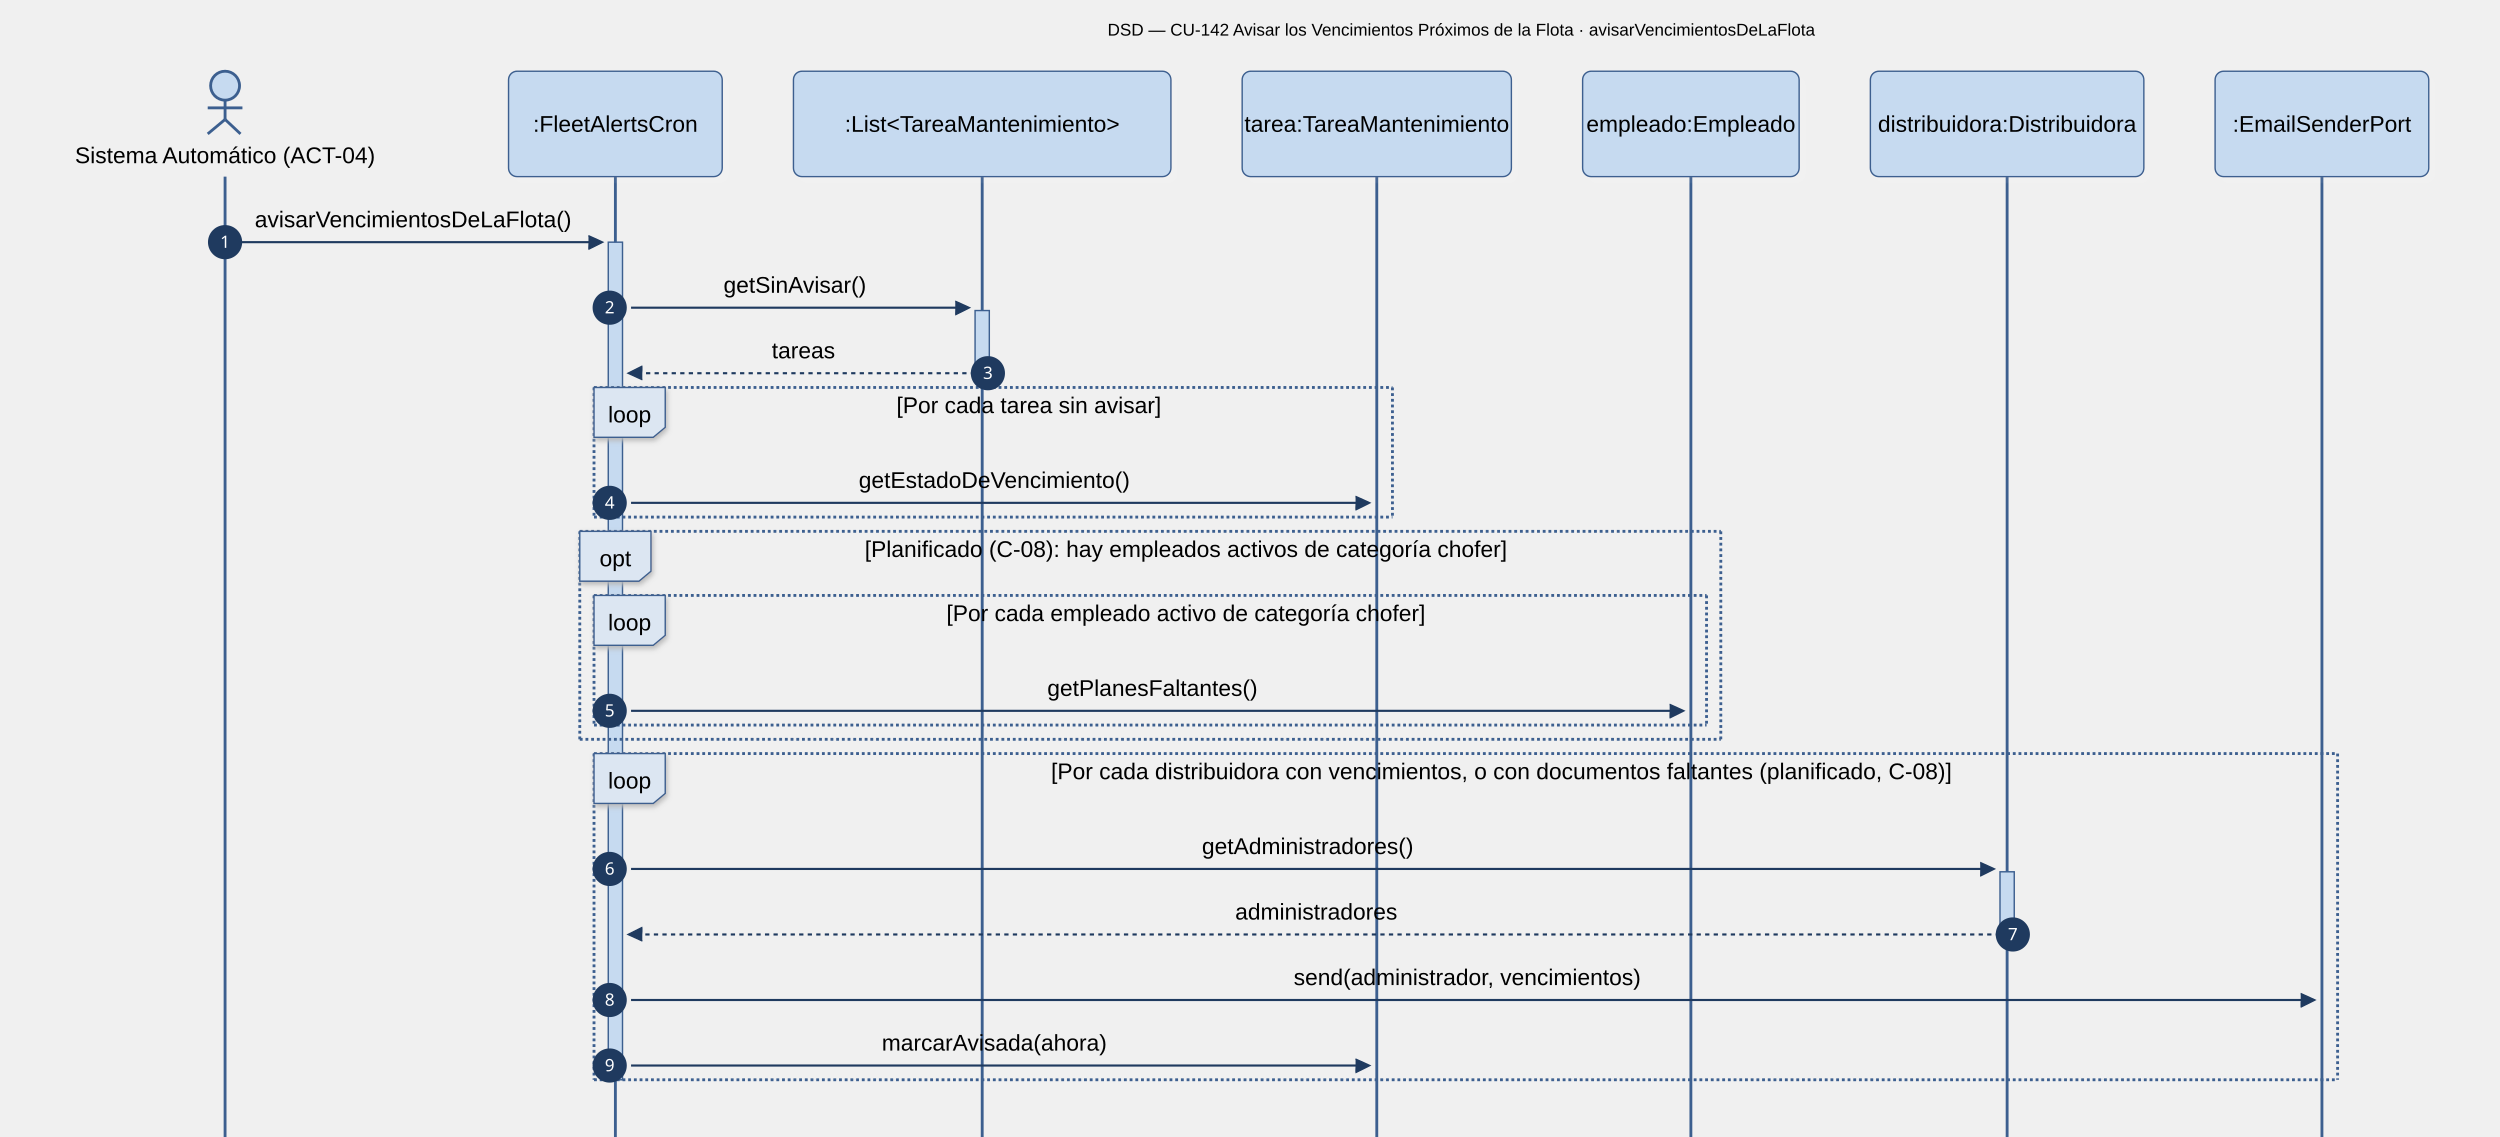
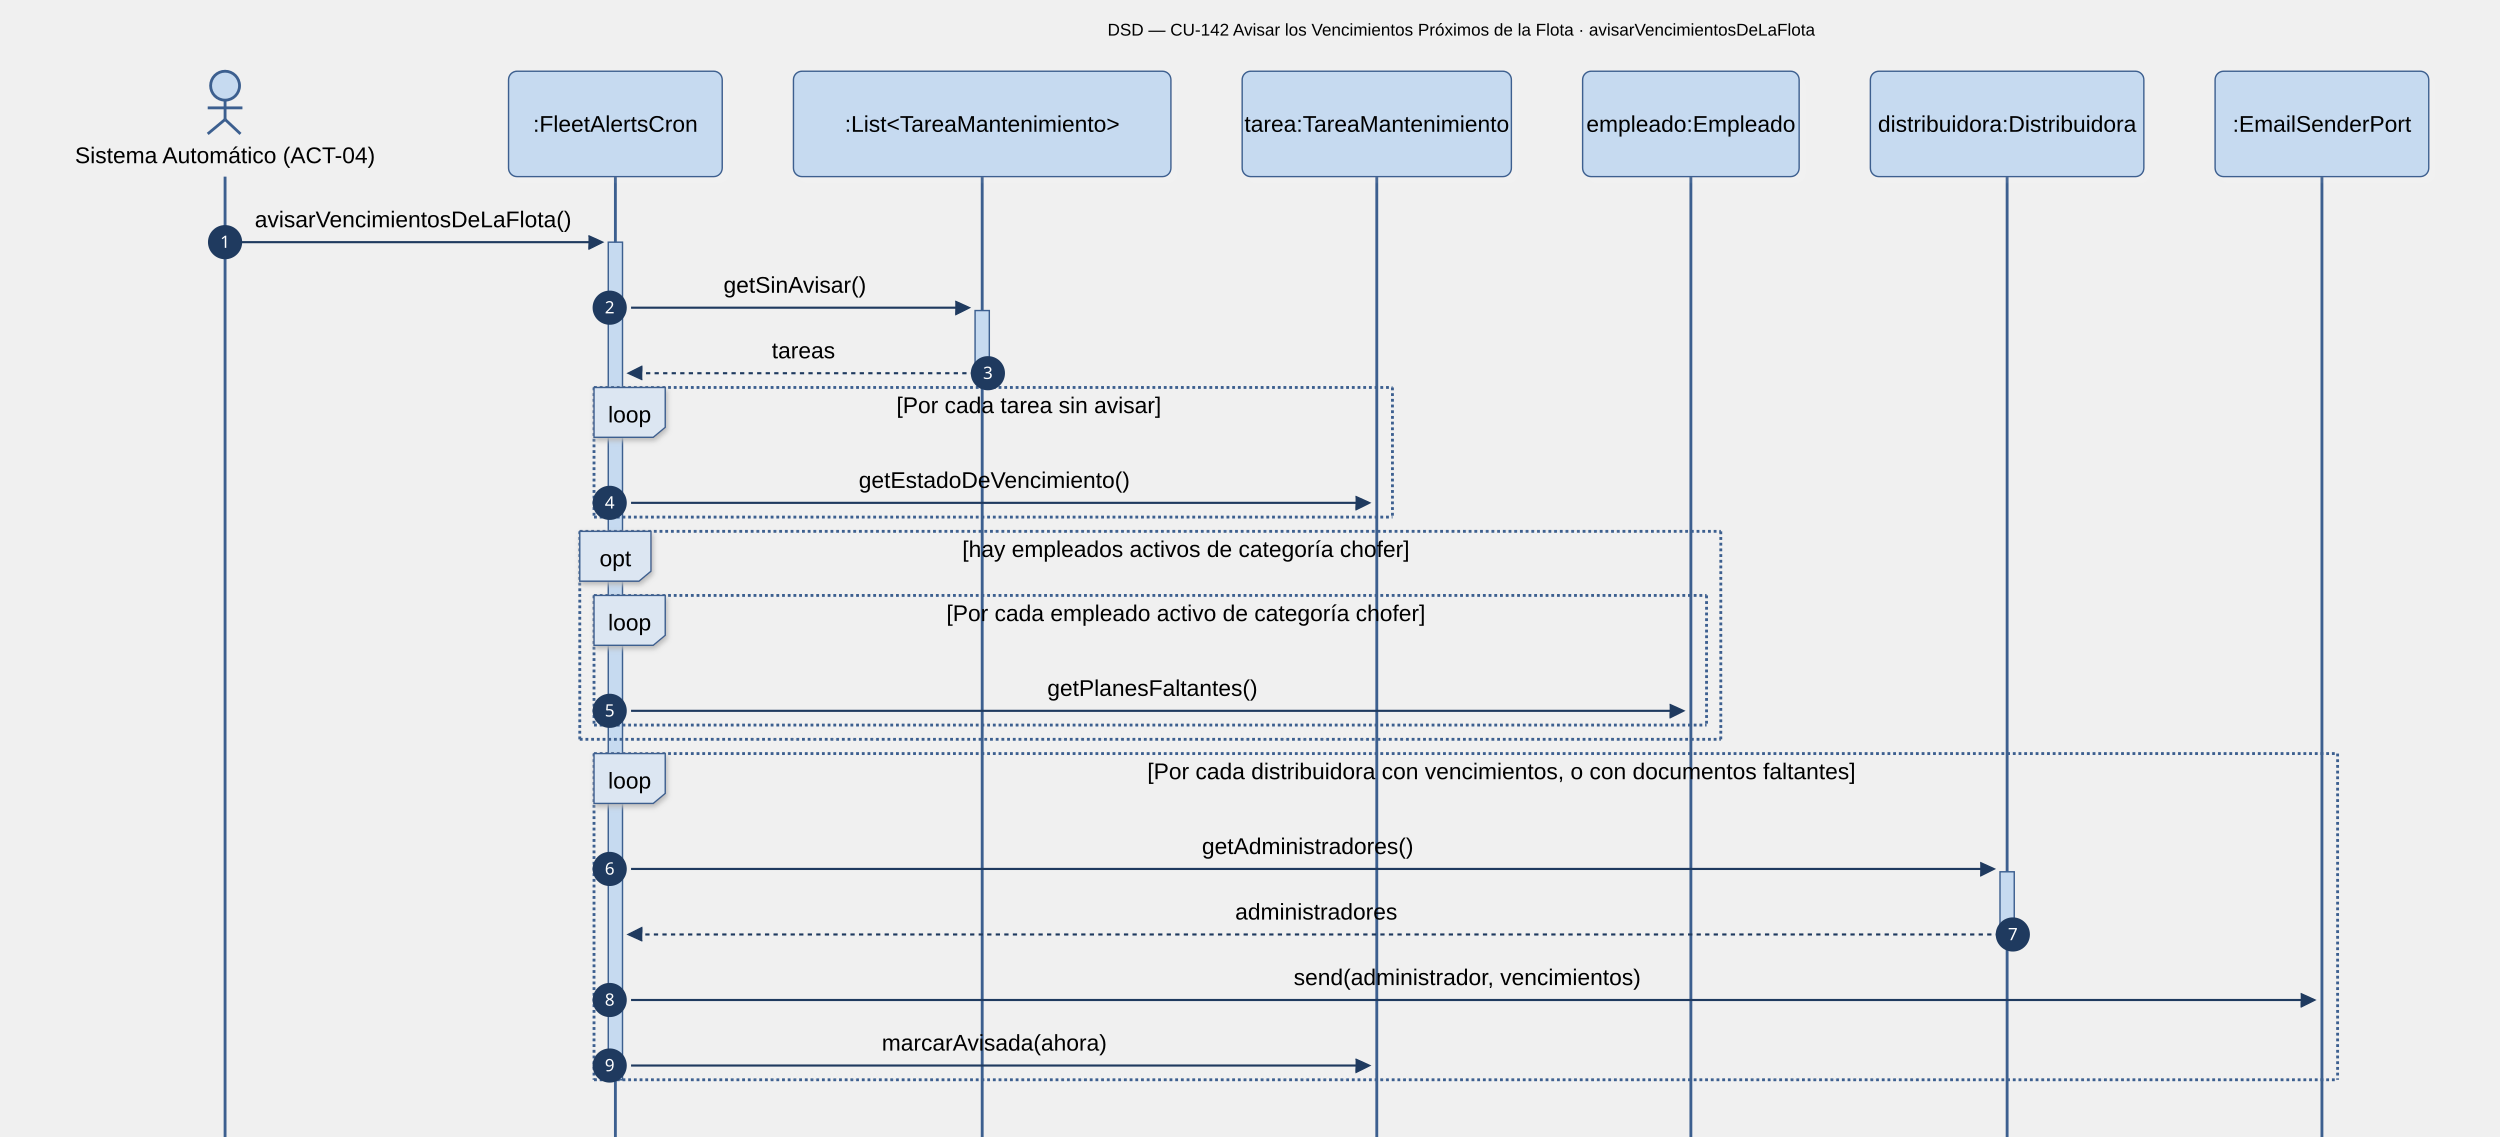
<svg xmlns="http://www.w3.org/2000/svg" id="my-svg" width="100%" style="max-width: 1755px; background-color: white;" viewBox="-50 -50 1755 798" role="graphics-document document" aria-roledescription="sequence">
  <g>
    <line id="actor6" x1="1580" y1="74" x2="1580" y2="2000" class="actor-line 200" stroke-width="0.5px" stroke="#999" name="MAI" data-et="life-line" data-id="MAI" />
    <g id="root-6" data-look="neo" data-et="participant" data-type="participant" data-id="MAI">
      <rect x="1505" y="0" fill="#eaeaea" stroke="#666" width="150" height="74" name="MAI" rx="6" ry="6" class="actor actor-top" data-look="neo" filter="url(#my-svg-drop-shadow)" />
      <text x="1580" y="37" dominant-baseline="central" alignment-baseline="central" class="actor actor-box" style="text-anchor: middle; font-size: 16px; font-weight: 400;">
        <tspan x="1580" dy="0">:EmailSenderPort</tspan>
      </text>
    </g>
  </g>
  <g>
    <line id="actor5" x1="1359" y1="74" x2="1359" y2="2000" class="actor-line 200" stroke-width="0.5px" stroke="#999" name="DIS" data-et="life-line" data-id="DIS" />
    <g id="root-5" data-look="neo" data-et="participant" data-type="participant" data-id="DIS">
      <rect x="1263" y="0" fill="#eaeaea" stroke="#666" width="192" height="74" name="DIS" rx="6" ry="6" class="actor actor-top" data-look="neo" filter="url(#my-svg-drop-shadow)" />
      <text x="1359" y="37" dominant-baseline="central" alignment-baseline="central" class="actor actor-box" style="text-anchor: middle; font-size: 16px; font-weight: 400;">
        <tspan x="1359" dy="0">distribuidora:Distribuidora</tspan>
      </text>
    </g>
  </g>
  <g>
    <line id="actor4" x1="1137" y1="74" x2="1137" y2="2000" class="actor-line 200" stroke-width="0.5px" stroke="#999" name="EMP" data-et="life-line" data-id="EMP" />
    <g id="root-4" data-look="neo" data-et="participant" data-type="participant" data-id="EMP">
      <rect x="1061" y="0" fill="#eaeaea" stroke="#666" width="152" height="74" name="EMP" rx="6" ry="6" class="actor actor-top" data-look="neo" filter="url(#my-svg-drop-shadow)" />
      <text x="1137" y="37" dominant-baseline="central" alignment-baseline="central" class="actor actor-box" style="text-anchor: middle; font-size: 16px; font-weight: 400;">
        <tspan x="1137" dy="0">empleado:Empleado</tspan>
      </text>
    </g>
  </g>
  <g>
    <line id="actor3" x1="916.5" y1="74" x2="916.5" y2="2000" class="actor-line 200" stroke-width="0.5px" stroke="#999" name="TAR" data-et="life-line" data-id="TAR" />
    <g id="root-3" data-look="neo" data-et="participant" data-type="participant" data-id="TAR">
      <rect x="822" y="0" fill="#eaeaea" stroke="#666" width="189" height="74" name="TAR" rx="6" ry="6" class="actor actor-top" data-look="neo" filter="url(#my-svg-drop-shadow)" />
      <text x="916.5" y="37" dominant-baseline="central" alignment-baseline="central" class="actor actor-box" style="text-anchor: middle; font-size: 16px; font-weight: 400;">
        <tspan x="916.5" dy="0">tarea:TareaMantenimiento</tspan>
      </text>
    </g>
  </g>
  <g>
    <line id="actor2" x1="639.5" y1="74" x2="639.5" y2="2000" class="actor-line 200" stroke-width="0.5px" stroke="#999" name="LST" data-et="life-line" data-id="LST" />
    <g id="root-2" data-look="neo" data-et="participant" data-type="participant" data-id="LST">
      <rect x="507" y="0" fill="#eaeaea" stroke="#666" width="265" height="74" name="LST" rx="6" ry="6" class="actor actor-top" data-look="neo" filter="url(#my-svg-drop-shadow)" />
      <text x="639.5" y="37" dominant-baseline="central" alignment-baseline="central" class="actor actor-box" style="text-anchor: middle; font-size: 16px; font-weight: 400;">
        <tspan x="639.5" dy="0">:List&lt;TareaMantenimiento&gt;</tspan>
      </text>
    </g>
  </g>
  <g>
    <line id="actor1" x1="382" y1="74" x2="382" y2="2000" class="actor-line 200" stroke-width="0.5px" stroke="#999" name="CRN" data-et="life-line" data-id="CRN" />
    <g id="root-1" data-look="neo" data-et="participant" data-type="participant" data-id="CRN">
      <rect x="307" y="0" fill="#eaeaea" stroke="#666" width="150" height="74" name="CRN" rx="6" ry="6" class="actor actor-top" data-look="neo" filter="url(#my-svg-drop-shadow)" />
      <text x="382" y="37" dominant-baseline="central" alignment-baseline="central" class="actor actor-box" style="text-anchor: middle; font-size: 16px; font-weight: 400;">
        <tspan x="382" dy="0">:FleetAlertsCron</tspan>
      </text>
    </g>
  </g>
  <g>
    <line id="actor0" x1="108" y1="74" x2="108" y2="2000" class="actor-line 200" stroke-width="0.5px" stroke="#999" name="SIS" data-et="life-line" data-id="SIS" />
  </g>
  <style>#my-svg{font-family:Arial,Helvetica,sans-serif;font-size:12px;fill:#000000;}@keyframes edge-animation-frame{from{stroke-dashoffset:0;}}@keyframes dash{to{stroke-dashoffset:0;}}#my-svg .edge-animation-slow{stroke-dasharray:9,5!important;stroke-dashoffset:900;animation:dash 50s linear infinite;stroke-linecap:round;}#my-svg .edge-animation-fast{stroke-dasharray:9,5!important;stroke-dashoffset:900;animation:dash 20s linear infinite;stroke-linecap:round;}#my-svg .error-icon{fill:hsl(31.429, 58.333%, 90.882%);}#my-svg .error-text{fill:rgb(9.688, 22.604, 36.812);stroke:rgb(9.688, 22.604, 36.812);}#my-svg .edge-thickness-normal{stroke-width:1px;}#my-svg .edge-thickness-thick{stroke-width:3.5px;}#my-svg .edge-pattern-solid{stroke-dasharray:0;}#my-svg .edge-thickness-invisible{stroke-width:0;fill:none;}#my-svg .edge-pattern-dashed{stroke-dasharray:3;}#my-svg .edge-pattern-dotted{stroke-dasharray:2;}#my-svg .marker{fill:#1F3A5F;stroke:#1F3A5F;}#my-svg .marker.cross{stroke:#1F3A5F;}#my-svg svg{font-family:Arial,Helvetica,sans-serif;font-size:12px;}#my-svg p{margin:0;}#my-svg .actor{stroke:#3C5F8F;fill:#C6DAF0;stroke-width:1;}#my-svg rect.actor.outer-path[data-look="neo"]{filter:drop-shadow( 1px 2px 2px rgba(185,185,185,1));}#my-svg rect.note[data-look="neo"]{stroke:#3C5F8F;fill:#FFFFFF;filter:drop-shadow( 1px 2px 2px rgba(185,185,185,1));}#my-svg text.actor&gt;tspan{fill:#000000;stroke:none;}#my-svg .actor-line{stroke:#3C5F8F;}#my-svg .innerArc{stroke-width:1.5;stroke-dasharray:none;}#my-svg .messageLine0{stroke-width:1.5;stroke-dasharray:none;stroke:#1F3A5F;}#my-svg .messageLine1{stroke-width:1.5;stroke-dasharray:2,2;stroke:#1F3A5F;}#my-svg [id$="-arrowhead"] path{fill:#1F3A5F;stroke:#1F3A5F;}#my-svg .sequenceNumber{fill:#FFFFFF;}#my-svg [id$="-sequencenumber"]{fill:#1F3A5F;}#my-svg [id$="-crosshead"] path{fill:#1F3A5F;stroke:#1F3A5F;}#my-svg .messageText{fill:#000000;stroke:none;}#my-svg .labelBox{stroke:#3C5F8F;fill:#DCE6F2;filter:drop-shadow( 1px 2px 2px rgba(185,185,185,1));}#my-svg .labelText,#my-svg .labelText&gt;tspan{fill:#000000;stroke:none;}#my-svg .loopText,#my-svg .loopText&gt;tspan{fill:#000000;stroke:none;}#my-svg .sectionTitle,#my-svg .sectionTitle&gt;tspan{fill:#000000;stroke:none;}#my-svg .loopLine{stroke-width:2px;stroke-dasharray:2,2;stroke:#3C5F8F;fill:#3C5F8F;}#my-svg .note{stroke:#3C5F8F;fill:#FFFFFF;}#my-svg .noteText,#my-svg .noteText&gt;tspan{fill:#000000;stroke:none;}#my-svg .activation0{fill:#C6DAF0;stroke:#3C5F8F;}#my-svg .activation1{fill:#C6DAF0;stroke:#3C5F8F;}#my-svg .activation2{fill:#C6DAF0;stroke:#3C5F8F;}#my-svg .actorPopupMenu{position:absolute;}#my-svg .actorPopupMenuPanel{position:absolute;fill:#C6DAF0;box-shadow:0px 8px 16px 0px rgba(0,0,0,0.2);filter:drop-shadow(3px 5px 2px rgb(0 0 0 / 0.4));}#my-svg .actor-man circle,#my-svg line{fill:#C6DAF0;stroke-width:2px;}#my-svg g rect.rect{filter:drop-shadow( 1px 2px 2px rgba(185,185,185,1));stroke:#3C5F8F;}#my-svg .node .neo-node{stroke:#3C5F8F;}#my-svg [data-look="neo"].node rect,#my-svg [data-look="neo"].cluster rect,#my-svg [data-look="neo"].node polygon{stroke:url(#my-svg-gradient);filter:drop-shadow( 1px 2px 2px rgba(185,185,185,1));}#my-svg [data-look="neo"].swimlane.cluster rect{filter:none;}#my-svg [data-look="neo"].node path{stroke:url(#my-svg-gradient);stroke-width:1px;}#my-svg [data-look="neo"].node .outer-path{filter:drop-shadow( 1px 2px 2px rgba(185,185,185,1));}#my-svg [data-look="neo"].node .neo-line path{stroke:#3C5F8F;filter:none;}#my-svg [data-look="neo"].node circle{stroke:url(#my-svg-gradient);filter:drop-shadow( 1px 2px 2px rgba(185,185,185,1));}#my-svg [data-look="neo"].node circle .state-start{fill:#000000;}#my-svg [data-look="neo"].icon-shape .icon{fill:url(#my-svg-gradient);filter:drop-shadow( 1px 2px 2px rgba(185,185,185,1));}#my-svg [data-look="neo"].icon-shape .icon-neo path{stroke:url(#my-svg-gradient);filter:drop-shadow( 1px 2px 2px rgba(185,185,185,1));}#my-svg :root{--mermaid-font-family:"trebuchet ms",verdana,arial,sans-serif;}</style>
  <g />
  <defs>
    <symbol id="my-svg-computer" width="24" height="24">
      <path transform="scale(.5)" d="M2 2v13h20v-13h-20zm18 11h-16v-9h16v9zm-10.228 6l.466-1h3.524l.467 1h-4.457zm14.228 3h-24l2-6h2.104l-1.33 4h18.45l-1.297-4h2.073l2 6zm-5-10h-14v-7h14v7z" />
    </symbol>
  </defs>
  <defs>
    <symbol id="my-svg-database" fill-rule="evenodd" clip-rule="evenodd">
      <path transform="scale(.5)" d="M12.258.001l.256.004.255.005.253.008.251.01.249.012.247.015.246.016.242.019.241.02.239.023.236.024.233.027.231.028.229.031.225.032.223.034.22.036.217.038.214.04.211.041.208.043.205.045.201.046.198.048.194.05.191.051.187.053.183.054.18.056.175.057.172.059.168.06.163.061.16.063.155.064.15.066.074.033.073.033.071.034.07.034.069.035.068.035.067.035.066.035.064.036.064.036.062.036.06.036.06.037.058.037.058.037.055.038.055.038.053.038.052.038.051.039.05.039.048.039.047.039.045.04.044.04.043.04.041.04.04.041.039.041.037.041.036.041.034.041.033.042.032.042.03.042.029.042.027.042.026.043.024.043.023.043.021.043.02.043.018.044.017.043.015.044.013.044.012.044.011.045.009.044.007.045.006.045.004.045.002.045.001.045v17l-.001.045-.002.045-.004.045-.006.045-.007.045-.009.044-.011.045-.012.044-.013.044-.015.044-.017.043-.018.044-.02.043-.021.043-.023.043-.024.043-.026.043-.027.042-.029.042-.03.042-.032.042-.033.042-.034.041-.036.041-.037.041-.039.041-.04.041-.041.04-.043.04-.044.04-.045.04-.047.039-.048.039-.05.039-.051.039-.052.038-.053.038-.055.038-.055.038-.058.037-.058.037-.06.037-.06.036-.062.036-.064.036-.064.036-.066.035-.067.035-.068.035-.069.035-.07.034-.071.034-.073.033-.074.033-.15.066-.155.064-.16.063-.163.061-.168.06-.172.059-.175.057-.18.056-.183.054-.187.053-.191.051-.194.05-.198.048-.201.046-.205.045-.208.043-.211.041-.214.04-.217.038-.22.036-.223.034-.225.032-.229.031-.231.028-.233.027-.236.024-.239.023-.241.02-.242.019-.246.016-.247.015-.249.012-.251.01-.253.008-.255.005-.256.004-.258.001-.258-.001-.256-.004-.255-.005-.253-.008-.251-.01-.249-.012-.247-.015-.245-.016-.243-.019-.241-.02-.238-.023-.236-.024-.234-.027-.231-.028-.228-.031-.226-.032-.223-.034-.22-.036-.217-.038-.214-.04-.211-.041-.208-.043-.204-.045-.201-.046-.198-.048-.195-.05-.19-.051-.187-.053-.184-.054-.179-.056-.176-.057-.172-.059-.167-.06-.164-.061-.159-.063-.155-.064-.151-.066-.074-.033-.072-.033-.072-.034-.07-.034-.069-.035-.068-.035-.067-.035-.066-.035-.064-.036-.063-.036-.062-.036-.061-.036-.06-.037-.058-.037-.057-.037-.056-.038-.055-.038-.053-.038-.052-.038-.051-.039-.049-.039-.049-.039-.046-.039-.046-.04-.044-.04-.043-.04-.041-.04-.04-.041-.039-.041-.037-.041-.036-.041-.034-.041-.033-.042-.032-.042-.03-.042-.029-.042-.027-.042-.026-.043-.024-.043-.023-.043-.021-.043-.02-.043-.018-.044-.017-.043-.015-.044-.013-.044-.012-.044-.011-.045-.009-.044-.007-.045-.006-.045-.004-.045-.002-.045-.001-.045v-17l.001-.045.002-.045.004-.045.006-.045.007-.045.009-.044.011-.045.012-.044.013-.044.015-.044.017-.043.018-.044.02-.043.021-.043.023-.043.024-.043.026-.043.027-.042.029-.042.03-.042.032-.042.033-.042.034-.041.036-.041.037-.041.039-.041.04-.041.041-.04.043-.04.044-.04.046-.04.046-.039.049-.039.049-.039.051-.039.052-.038.053-.038.055-.038.056-.038.057-.037.058-.037.06-.037.061-.036.062-.036.063-.036.064-.036.066-.035.067-.035.068-.035.069-.035.07-.034.072-.034.072-.033.074-.033.151-.066.155-.064.159-.063.164-.061.167-.06.172-.059.176-.057.179-.056.184-.054.187-.053.19-.051.195-.05.198-.048.201-.046.204-.045.208-.043.211-.041.214-.04.217-.038.22-.036.223-.034.226-.032.228-.031.231-.028.234-.027.236-.024.238-.023.241-.02.243-.019.245-.016.247-.015.249-.012.251-.01.253-.008.255-.005.256-.004.258-.001.258.001zm-9.258 20.499v.01l.001.021.003.021.004.022.005.021.006.022.007.022.009.023.01.022.011.023.012.023.013.023.015.023.016.024.017.023.018.024.019.024.021.024.022.025.023.024.024.025.052.049.056.05.061.051.066.051.07.051.075.051.079.052.084.052.088.052.092.052.097.052.102.051.105.052.11.052.114.051.119.051.123.051.127.05.131.05.135.05.139.048.144.049.147.047.152.047.155.047.16.045.163.045.167.043.171.043.176.041.178.041.183.039.187.039.19.037.194.035.197.035.202.033.204.031.209.03.212.029.216.027.219.025.222.024.226.021.23.02.233.018.236.016.24.015.243.012.246.01.249.008.253.005.256.004.259.001.26-.001.257-.004.254-.005.25-.008.247-.011.244-.012.241-.014.237-.016.233-.018.231-.021.226-.021.224-.024.22-.026.216-.027.212-.028.21-.031.205-.031.202-.034.198-.034.194-.036.191-.037.187-.039.183-.04.179-.04.175-.042.172-.043.168-.044.163-.045.16-.046.155-.046.152-.047.148-.048.143-.049.139-.049.136-.05.131-.05.126-.05.123-.051.118-.052.114-.051.11-.052.106-.052.101-.052.096-.052.092-.052.088-.053.083-.051.079-.052.074-.052.07-.051.065-.051.06-.051.056-.05.051-.05.023-.024.023-.025.021-.024.02-.024.019-.024.018-.024.017-.024.015-.023.014-.024.013-.023.012-.023.01-.023.01-.022.008-.022.006-.022.006-.022.004-.022.004-.021.001-.021.001-.021v-4.127l-.077.055-.08.053-.083.054-.085.053-.087.052-.09.052-.093.051-.095.05-.097.05-.1.049-.102.049-.105.048-.106.047-.109.047-.111.046-.114.045-.115.045-.118.044-.12.043-.122.042-.124.042-.126.041-.128.04-.13.04-.132.038-.134.038-.135.037-.138.037-.139.035-.142.035-.143.034-.144.033-.147.032-.148.031-.15.03-.151.03-.153.029-.154.027-.156.027-.158.026-.159.025-.161.024-.162.023-.163.022-.165.021-.166.02-.167.019-.169.018-.169.017-.171.016-.173.015-.173.014-.175.013-.175.012-.177.011-.178.01-.179.008-.179.008-.181.006-.182.005-.182.004-.184.003-.184.002h-.37l-.184-.002-.184-.003-.182-.004-.182-.005-.181-.006-.179-.008-.179-.008-.178-.01-.176-.011-.176-.012-.175-.013-.173-.014-.172-.015-.171-.016-.17-.017-.169-.018-.167-.019-.166-.02-.165-.021-.163-.022-.162-.023-.161-.024-.159-.025-.157-.026-.156-.027-.155-.027-.153-.029-.151-.03-.15-.03-.148-.031-.146-.032-.145-.033-.143-.034-.141-.035-.14-.035-.137-.037-.136-.037-.134-.038-.132-.038-.13-.04-.128-.04-.126-.041-.124-.042-.122-.042-.12-.044-.117-.043-.116-.045-.113-.045-.112-.046-.109-.047-.106-.047-.105-.048-.102-.049-.1-.049-.097-.05-.095-.05-.093-.052-.09-.051-.087-.052-.085-.053-.083-.054-.08-.054-.077-.054v4.127zm0-5.654v.011l.001.021.003.021.004.021.005.022.006.022.007.022.009.022.01.022.011.023.012.023.013.023.015.024.016.023.017.024.018.024.019.024.021.024.022.024.023.025.024.024.052.05.056.05.061.05.066.051.07.051.075.052.079.051.084.052.088.052.092.052.097.052.102.052.105.052.11.051.114.051.119.052.123.05.127.051.131.05.135.049.139.049.144.048.147.048.152.047.155.046.16.045.163.045.167.044.171.042.176.042.178.04.183.04.187.038.19.037.194.036.197.034.202.033.204.032.209.03.212.028.216.027.219.025.222.024.226.022.23.02.233.018.236.016.24.014.243.012.246.01.249.008.253.006.256.003.259.001.26-.001.257-.003.254-.006.25-.008.247-.01.244-.012.241-.015.237-.016.233-.018.231-.02.226-.022.224-.024.22-.025.216-.027.212-.029.21-.03.205-.032.202-.033.198-.035.194-.036.191-.037.187-.039.183-.039.179-.041.175-.042.172-.043.168-.044.163-.045.16-.045.155-.047.152-.047.148-.048.143-.048.139-.05.136-.049.131-.05.126-.051.123-.051.118-.051.114-.052.11-.052.106-.052.101-.052.096-.052.092-.052.088-.052.083-.052.079-.052.074-.051.07-.052.065-.051.06-.05.056-.051.051-.049.023-.025.023-.024.021-.025.02-.024.019-.024.018-.024.017-.024.015-.023.014-.023.013-.024.012-.022.01-.023.01-.023.008-.022.006-.022.006-.022.004-.021.004-.022.001-.021.001-.021v-4.139l-.077.054-.08.054-.083.054-.085.052-.087.053-.09.051-.093.051-.095.051-.097.05-.1.049-.102.049-.105.048-.106.047-.109.047-.111.046-.114.045-.115.044-.118.044-.12.044-.122.042-.124.042-.126.041-.128.04-.13.039-.132.039-.134.038-.135.037-.138.036-.139.036-.142.035-.143.033-.144.033-.147.033-.148.031-.15.03-.151.03-.153.028-.154.028-.156.027-.158.026-.159.025-.161.024-.162.023-.163.022-.165.021-.166.02-.167.019-.169.018-.169.017-.171.016-.173.015-.173.014-.175.013-.175.012-.177.011-.178.009-.179.009-.179.007-.181.007-.182.005-.182.004-.184.003-.184.002h-.37l-.184-.002-.184-.003-.182-.004-.182-.005-.181-.007-.179-.007-.179-.009-.178-.009-.176-.011-.176-.012-.175-.013-.173-.014-.172-.015-.171-.016-.17-.017-.169-.018-.167-.019-.166-.02-.165-.021-.163-.022-.162-.023-.161-.024-.159-.025-.157-.026-.156-.027-.155-.028-.153-.028-.151-.03-.15-.03-.148-.031-.146-.033-.145-.033-.143-.033-.141-.035-.14-.036-.137-.036-.136-.037-.134-.038-.132-.039-.13-.039-.128-.04-.126-.041-.124-.042-.122-.043-.12-.043-.117-.044-.116-.044-.113-.046-.112-.046-.109-.046-.106-.047-.105-.048-.102-.049-.1-.049-.097-.05-.095-.051-.093-.051-.09-.051-.087-.053-.085-.052-.083-.054-.08-.054-.077-.054v4.139zm0-5.666v.011l.001.02.003.022.004.021.005.022.006.021.007.022.009.023.01.022.011.023.012.023.013.023.015.023.016.024.017.024.018.023.019.024.021.025.022.024.023.024.024.025.052.05.056.05.061.05.066.051.07.051.075.052.079.051.084.052.088.052.092.052.097.052.102.052.105.051.11.052.114.051.119.051.123.051.127.05.131.05.135.05.139.049.144.048.147.048.152.047.155.046.16.045.163.045.167.043.171.043.176.042.178.04.183.04.187.038.19.037.194.036.197.034.202.033.204.032.209.03.212.028.216.027.219.025.222.024.226.021.23.02.233.018.236.017.24.014.243.012.246.01.249.008.253.006.256.003.259.001.26-.001.257-.003.254-.006.25-.008.247-.01.244-.013.241-.014.237-.016.233-.018.231-.02.226-.022.224-.024.22-.025.216-.027.212-.029.21-.03.205-.032.202-.033.198-.035.194-.036.191-.037.187-.039.183-.039.179-.041.175-.042.172-.043.168-.044.163-.045.16-.045.155-.047.152-.047.148-.048.143-.049.139-.049.136-.049.131-.051.126-.05.123-.051.118-.052.114-.051.11-.052.106-.052.101-.052.096-.052.092-.052.088-.052.083-.052.079-.052.074-.052.07-.051.065-.051.06-.051.056-.05.051-.049.023-.025.023-.025.021-.024.02-.024.019-.024.018-.024.017-.024.015-.023.014-.024.013-.023.012-.023.01-.022.01-.023.008-.022.006-.022.006-.022.004-.022.004-.021.001-.021.001-.021v-4.153l-.077.054-.08.054-.083.053-.085.053-.087.053-.09.051-.093.051-.095.051-.097.05-.1.049-.102.048-.105.048-.106.048-.109.046-.111.046-.114.046-.115.044-.118.044-.12.043-.122.043-.124.042-.126.041-.128.04-.13.039-.132.039-.134.038-.135.037-.138.036-.139.036-.142.034-.143.034-.144.033-.147.032-.148.032-.15.03-.151.03-.153.028-.154.028-.156.027-.158.026-.159.024-.161.024-.162.023-.163.023-.165.021-.166.02-.167.019-.169.018-.169.017-.171.016-.173.015-.173.014-.175.013-.175.012-.177.01-.178.01-.179.009-.179.007-.181.006-.182.006-.182.004-.184.003-.184.001-.185.001-.185-.001-.184-.001-.184-.003-.182-.004-.182-.006-.181-.006-.179-.007-.179-.009-.178-.01-.176-.01-.176-.012-.175-.013-.173-.014-.172-.015-.171-.016-.17-.017-.169-.018-.167-.019-.166-.02-.165-.021-.163-.023-.162-.023-.161-.024-.159-.024-.157-.026-.156-.027-.155-.028-.153-.028-.151-.03-.15-.03-.148-.032-.146-.032-.145-.033-.143-.034-.141-.034-.14-.036-.137-.036-.136-.037-.134-.038-.132-.039-.13-.039-.128-.041-.126-.041-.124-.041-.122-.043-.12-.043-.117-.044-.116-.044-.113-.046-.112-.046-.109-.046-.106-.048-.105-.048-.102-.048-.1-.05-.097-.049-.095-.051-.093-.051-.09-.052-.087-.052-.085-.053-.083-.053-.08-.054-.077-.054v4.153zm8.74-8.179l-.257.004-.254.005-.25.008-.247.011-.244.012-.241.014-.237.016-.233.018-.231.021-.226.022-.224.023-.22.026-.216.027-.212.028-.21.031-.205.032-.202.033-.198.034-.194.036-.191.038-.187.038-.183.04-.179.041-.175.042-.172.043-.168.043-.163.045-.16.046-.155.046-.152.048-.148.048-.143.048-.139.049-.136.05-.131.05-.126.051-.123.051-.118.051-.114.052-.11.052-.106.052-.101.052-.096.052-.092.052-.088.052-.083.052-.079.052-.074.051-.07.052-.065.051-.06.05-.056.05-.051.05-.023.025-.023.024-.021.024-.02.025-.019.024-.018.024-.017.023-.015.024-.014.023-.013.023-.012.023-.01.023-.01.022-.008.022-.006.023-.006.021-.004.022-.004.021-.001.021-.001.021.001.021.001.021.004.021.004.022.006.021.006.023.008.022.01.022.01.023.012.023.013.023.014.023.015.024.017.023.018.024.019.024.02.025.021.024.023.024.023.025.051.05.056.05.06.05.065.051.07.052.074.051.079.052.083.052.088.052.092.052.096.052.101.052.106.052.11.052.114.052.118.051.123.051.126.051.131.05.136.05.139.049.143.048.148.048.152.048.155.046.16.046.163.045.168.043.172.043.175.042.179.041.183.04.187.038.191.038.194.036.198.034.202.033.205.032.21.031.212.028.216.027.22.026.224.023.226.022.231.021.233.018.237.016.241.014.244.012.247.011.25.008.254.005.257.004.26.001.26-.001.257-.004.254-.005.25-.008.247-.011.244-.012.241-.014.237-.016.233-.018.231-.021.226-.022.224-.023.22-.026.216-.027.212-.028.21-.031.205-.032.202-.033.198-.034.194-.036.191-.038.187-.038.183-.04.179-.041.175-.042.172-.043.168-.043.163-.045.16-.046.155-.046.152-.048.148-.048.143-.048.139-.049.136-.05.131-.05.126-.051.123-.051.118-.051.114-.052.11-.052.106-.052.101-.052.096-.052.092-.052.088-.052.083-.052.079-.052.074-.051.07-.052.065-.051.06-.05.056-.05.051-.05.023-.025.023-.024.021-.024.02-.025.019-.024.018-.024.017-.023.015-.024.014-.023.013-.023.012-.023.01-.023.01-.022.008-.022.006-.023.006-.021.004-.022.004-.021.001-.021.001-.021-.001-.021-.001-.021-.004-.021-.004-.022-.006-.021-.006-.023-.008-.022-.01-.022-.01-.023-.012-.023-.013-.023-.014-.023-.015-.024-.017-.023-.018-.024-.019-.024-.02-.025-.021-.024-.023-.024-.023-.025-.051-.05-.056-.05-.06-.05-.065-.051-.07-.052-.074-.051-.079-.052-.083-.052-.088-.052-.092-.052-.096-.052-.101-.052-.106-.052-.11-.052-.114-.052-.118-.051-.123-.051-.126-.051-.131-.05-.136-.05-.139-.049-.143-.048-.148-.048-.152-.048-.155-.046-.16-.046-.163-.045-.168-.043-.172-.043-.175-.042-.179-.041-.183-.04-.187-.038-.191-.038-.194-.036-.198-.034-.202-.033-.205-.032-.21-.031-.212-.028-.216-.027-.22-.026-.224-.023-.226-.022-.231-.021-.233-.018-.237-.016-.241-.014-.244-.012-.247-.011-.25-.008-.254-.005-.257-.004-.26-.001-.26.001z" />
    </symbol>
  </defs>
  <defs>
    <symbol id="my-svg-clock" width="24" height="24">
      <path transform="scale(.5)" d="M12 2c5.514 0 10 4.486 10 10s-4.486 10-10 10-10-4.486-10-10 4.486-10 10-10zm0-2c-6.627 0-12 5.373-12 12s5.373 12 12 12 12-5.373 12-12-5.373-12-12-12zm5.848 12.459c.202.038.202.333.001.372-1.907.361-6.045 1.111-6.547 1.111-.719 0-1.301-.582-1.301-1.301 0-.512.77-5.447 1.125-7.445.034-.192.312-.181.343.014l.985 6.238 5.394 1.011z" />
    </symbol>
  </defs>
  <defs>
    <marker id="my-svg-arrowhead" refX="7.9" refY="5" markerUnits="userSpaceOnUse" markerWidth="12" markerHeight="12" orient="auto-start-reverse">
      <path d="M -1 0 L 10 5 L 0 10 z" />
    </marker>
  </defs>
  <defs>
    <marker id="my-svg-crosshead" markerWidth="15" markerHeight="8" orient="auto" refX="4" refY="4.5">
      <path fill="none" stroke="#000000" stroke-width="1pt" d="M 1,2 L 6,7 M 6,2 L 1,7" style="stroke-dasharray: 0, 0;" />
    </marker>
  </defs>
  <defs>
    <marker id="my-svg-filled-head" refX="15.5" refY="7" markerWidth="20" markerHeight="28" orient="auto">
      <path d="M 18,7 L9,13 L14,7 L9,1 Z" />
    </marker>
  </defs>
  <defs>
    <marker id="my-svg-sequencenumber" refX="15" refY="15" markerWidth="60" markerHeight="40" orient="auto">
      <circle cx="15" cy="15" r="6" />
    </marker>
  </defs>
  <defs>
    <marker id="my-svg-solidTopArrowHead" refX="7.9" refY="7.25" markerUnits="userSpaceOnUse" markerWidth="12" markerHeight="12" orient="auto-start-reverse">
      <path d="M 0 0 L 10 8 L 0 8 z" />
    </marker>
  </defs>
  <defs>
    <marker id="my-svg-solidBottomArrowHead" refX="7.9" refY="0.75" markerUnits="userSpaceOnUse" markerWidth="12" markerHeight="12" orient="auto-start-reverse">
      <path d="M 0 0 L 10 0 L 0 8 z" />
    </marker>
  </defs>
  <defs>
    <marker id="my-svg-stickTopArrowHead" refX="7.5" refY="7" markerUnits="userSpaceOnUse" markerWidth="12" markerHeight="12" orient="auto-start-reverse">
      <path d="M 0 0 L 7 7" stroke="black" stroke-width="1.5" fill="none" />
    </marker>
  </defs>
  <defs>
    <marker id="my-svg-stickBottomArrowHead" refX="7.5" refY="0" markerUnits="userSpaceOnUse" markerWidth="12" markerHeight="12" orient="auto-start-reverse">
      <path d="M 0 7 L 7 0" stroke="black" stroke-width="1.5" fill="none" />
    </marker>
  </defs>
  <defs>
    <filter id="my-svg-drop-shadow" height="130%" width="130%">
      <feDropShadow dx="4" dy="4" stdDeviation="0" flood-opacity="0.06" flood-color="#FFFFFF" />
    </filter>
  </defs>
  <g>
    <rect x="377" y="120" fill="#EDF2AE" stroke="#666" width="10" height="588" class="activation0" data-look="neo" />
  </g>
  <g>
    <rect x="634.5" y="168" fill="#EDF2AE" stroke="#666" width="10" height="44" class="activation0" data-look="neo" />
  </g>
  <g data-et="control-structure" data-id="i9">
    <line x1="367" y1="222" x2="927.5" y2="222" class="loopLine" />
    <line x1="927.5" y1="222" x2="927.5" y2="313" class="loopLine" />
    <line x1="367" y1="313" x2="927.5" y2="313" class="loopLine" />
    <line x1="367" y1="222" x2="367" y2="313" class="loopLine" />
    <polygon points="367,222 417,222 417,250 408.6,257 367,257" class="labelBox" />
    <text x="392" y="242" text-anchor="middle" dominant-baseline="middle" alignment-baseline="middle" class="labelText" style="font-size: 16px; font-weight: 400;">loop</text>
    <text x="672.25" y="240" text-anchor="middle" class="loopText" style="font-size: 16px; font-weight: 400;">
      <tspan x="672.25">[Por cada tarea sin avisar]</tspan>
    </text>
  </g>
  <g data-et="control-structure" data-id="i13">
    <line x1="367" y1="368" x2="1148" y2="368" class="loopLine" />
    <line x1="1148" y1="368" x2="1148" y2="459" class="loopLine" />
    <line x1="367" y1="459" x2="1148" y2="459" class="loopLine" />
    <line x1="367" y1="368" x2="367" y2="459" class="loopLine" />
    <polygon points="367,368 417,368 417,396 408.6,403 367,403" class="labelBox" />
    <text x="392" y="388" text-anchor="middle" dominant-baseline="middle" alignment-baseline="middle" class="labelText" style="font-size: 16px; font-weight: 400;">loop</text>
    <text x="782.5" y="386" text-anchor="middle" class="loopText" style="font-size: 16px; font-weight: 400;">
      <tspan x="782.5">[Por cada empleado activo de categoría chofer]</tspan>
    </text>
  </g>
  <g data-et="control-structure" data-id="i14">
    <line x1="357" y1="323" x2="1158" y2="323" class="loopLine" />
    <line x1="1158" y1="323" x2="1158" y2="469" class="loopLine" />
    <line x1="357" y1="469" x2="1158" y2="469" class="loopLine" />
    <line x1="357" y1="323" x2="357" y2="469" class="loopLine" />
    <polygon points="357,323 407,323 407,351 398.6,358 357,358" class="labelBox" />
    <text x="382" y="343" text-anchor="middle" dominant-baseline="middle" alignment-baseline="middle" class="labelText" style="font-size: 16px; font-weight: 400;">opt</text>
    <text x="782.5" y="341" text-anchor="middle" class="loopText" style="font-size: 16px; font-weight: 400;">
-       <tspan x="782.5">[Planificado (C-08): hay empleados activos de categoría chofer]</tspan>
+       <tspan x="782.5">[hay empleados activos de categoría chofer]</tspan>
    </text>
  </g>
  <g>
    <rect x="1354" y="562" fill="#EDF2AE" stroke="#666" width="10" height="44" class="activation0" data-look="neo" />
  </g>
  <g data-et="control-structure" data-id="i22">
    <line x1="367" y1="479" x2="1591" y2="479" class="loopLine" />
    <line x1="1591" y1="479" x2="1591" y2="708" class="loopLine" />
    <line x1="367" y1="708" x2="1591" y2="708" class="loopLine" />
    <line x1="367" y1="479" x2="367" y2="708" class="loopLine" />
    <polygon points="367,479 417,479 417,507 408.6,514 367,514" class="labelBox" />
    <text x="392" y="499" text-anchor="middle" dominant-baseline="middle" alignment-baseline="middle" class="labelText" style="font-size: 16px; font-weight: 400;">loop</text>
    <text x="1004" y="497" text-anchor="middle" class="loopText" style="font-size: 16px; font-weight: 400;">
-       <tspan x="1004">[Por cada distribuidora con vencimientos, o con documentos faltantes (planificado, C-08)]</tspan>
+       <tspan x="1004">[Por cada distribuidora con vencimientos, o con documentos faltantes]</tspan>
    </text>
  </g>
  <g class="actor-man actor-top" name="SIS" data-et="participant" data-type="actor" data-id="SIS" style="stroke: rgb(60, 95, 143);">
    <line id="actor-man-torso0" x1="108" y1="20.308" x2="108" y2="33.846" />
    <line id="actor-man-arms0" x1="95.815" y1="25.723" x2="120.185" y2="25.723" />
    <line x1="95.815" y1="44" x2="108" y2="33.846" />
    <line x1="108" y1="33.846" x2="118.831" y2="44" />
    <circle cx="108" cy="10.154" r="10.154" width="216" height="74" />
    <text x="108" y="59" dominant-baseline="central" alignment-baseline="central" class="actor actor-man" style="text-anchor: middle; font-size: 16px; font-weight: 400;">
      <tspan x="108" dy="0">Sistema Automático (ACT-04)</tspan>
    </text>
  </g>
  <text x="240" y="89" text-anchor="middle" dominant-baseline="middle" alignment-baseline="middle" class="messageText" dy="1em" style="font-size: 16px; font-weight: 400;">avisarVencimientosDeLaFlota()</text>
  <line x1="115" y1="120" x2="371" y2="120" class="messageLine0" data-et="message" data-id="i1" data-from="SIS" data-to="CRN" stroke-width="2" stroke="none" marker-end="url(#my-svg-arrowhead)" style="fill: none;" />
  <line x1="108" y1="120" x2="108" y2="120" stroke-width="0" marker-start="url(#my-svg-sequencenumber)" />
  <text x="108" y="124" font-family="sans-serif" font-size="12px" text-anchor="middle" class="sequenceNumber">1</text>
  <text x="508" y="135" text-anchor="middle" dominant-baseline="middle" alignment-baseline="middle" class="messageText" dy="1em" style="font-size: 16px; font-weight: 400;">getSinAvisar()</text>
  <line x1="393" y1="166" x2="628.5" y2="166" class="messageLine0" data-et="message" data-id="i3" data-from="CRN" data-to="LST" stroke-width="2" stroke="none" marker-end="url(#my-svg-arrowhead)" style="fill: none;" />
  <line x1="378" y1="166" x2="378" y2="166" stroke-width="0" marker-start="url(#my-svg-sequencenumber)" />
  <text x="378" y="170" font-family="sans-serif" font-size="12px" text-anchor="middle" class="sequenceNumber">2</text>
  <text x="514" y="181" text-anchor="middle" dominant-baseline="middle" alignment-baseline="middle" class="messageText" dy="1em" style="font-size: 16px; font-weight: 400;">tareas</text>
  <line x1="640.5" y1="212" x2="393" y2="212" class="messageLine1" data-et="message" data-id="i5" data-from="LST" data-to="CRN" stroke-width="2" stroke="none" marker-end="url(#my-svg-arrowhead)" style="stroke-dasharray: 3, 3; fill: none;" />
  <line x1="643.5" y1="212" x2="643.5" y2="212" stroke-width="0" marker-start="url(#my-svg-sequencenumber)" />
  <text x="643.5" y="216" font-family="sans-serif" font-size="12px" text-anchor="middle" class="sequenceNumber">3</text>
  <text x="648" y="272" text-anchor="middle" dominant-baseline="middle" alignment-baseline="middle" class="messageText" dy="1em" style="font-size: 16px; font-weight: 400;">getEstadoDeVencimiento()</text>
  <line x1="393" y1="303" x2="909.5" y2="303" class="messageLine0" data-et="message" data-id="i8" data-from="CRN" data-to="TAR" stroke-width="2" stroke="none" marker-end="url(#my-svg-arrowhead)" style="fill: none;" />
  <line x1="378" y1="303" x2="378" y2="303" stroke-width="0" marker-start="url(#my-svg-sequencenumber)" />
  <text x="378" y="307" font-family="sans-serif" font-size="12px" text-anchor="middle" class="sequenceNumber">4</text>
  <text x="759" y="418" text-anchor="middle" dominant-baseline="middle" alignment-baseline="middle" class="messageText" dy="1em" style="font-size: 16px; font-weight: 400;">getPlanesFaltantes()</text>
  <line x1="393" y1="449" x2="1130" y2="449" class="messageLine0" data-et="message" data-id="i12" data-from="CRN" data-to="EMP" stroke-width="2" stroke="none" marker-end="url(#my-svg-arrowhead)" style="fill: none;" />
  <line x1="378" y1="449" x2="378" y2="449" stroke-width="0" marker-start="url(#my-svg-sequencenumber)" />
  <text x="378" y="453" font-family="sans-serif" font-size="12px" text-anchor="middle" class="sequenceNumber">5</text>
  <text x="868" y="529" text-anchor="middle" dominant-baseline="middle" alignment-baseline="middle" class="messageText" dy="1em" style="font-size: 16px; font-weight: 400;">getAdministradores()</text>
  <line x1="393" y1="560" x2="1348" y2="560" class="messageLine0" data-et="message" data-id="i16" data-from="CRN" data-to="DIS" stroke-width="2" stroke="none" marker-end="url(#my-svg-arrowhead)" style="fill: none;" />
  <line x1="378" y1="560" x2="378" y2="560" stroke-width="0" marker-start="url(#my-svg-sequencenumber)" />
  <text x="378" y="564" font-family="sans-serif" font-size="12px" text-anchor="middle" class="sequenceNumber">6</text>
  <text x="874" y="575" text-anchor="middle" dominant-baseline="middle" alignment-baseline="middle" class="messageText" dy="1em" style="font-size: 16px; font-weight: 400;">administradores</text>
  <line x1="1360" y1="606" x2="393" y2="606" class="messageLine1" data-et="message" data-id="i18" data-from="DIS" data-to="CRN" stroke-width="2" stroke="none" marker-end="url(#my-svg-arrowhead)" style="stroke-dasharray: 3, 3; fill: none;" />
  <line x1="1363" y1="606" x2="1363" y2="606" stroke-width="0" marker-start="url(#my-svg-sequencenumber)" />
  <text x="1363" y="610" font-family="sans-serif" font-size="12px" text-anchor="middle" class="sequenceNumber">7</text>
  <text x="980" y="621" text-anchor="middle" dominant-baseline="middle" alignment-baseline="middle" class="messageText" dy="1em" style="font-size: 16px; font-weight: 400;">send(administrador, vencimientos)</text>
  <line x1="393" y1="652" x2="1573" y2="652" class="messageLine0" data-et="message" data-id="i20" data-from="CRN" data-to="MAI" stroke-width="2" stroke="none" marker-end="url(#my-svg-arrowhead)" style="fill: none;" />
  <line x1="378" y1="652" x2="378" y2="652" stroke-width="0" marker-start="url(#my-svg-sequencenumber)" />
  <text x="378" y="656" font-family="sans-serif" font-size="12px" text-anchor="middle" class="sequenceNumber">8</text>
  <text x="648" y="667" text-anchor="middle" dominant-baseline="middle" alignment-baseline="middle" class="messageText" dy="1em" style="font-size: 16px; font-weight: 400;">marcarAvisada(ahora)</text>
  <line x1="393" y1="698" x2="909.5" y2="698" class="messageLine0" data-et="message" data-id="i21" data-from="CRN" data-to="TAR" stroke-width="2" stroke="none" marker-end="url(#my-svg-arrowhead)" style="fill: none;" />
  <line x1="378" y1="698" x2="378" y2="698" stroke-width="0" marker-start="url(#my-svg-sequencenumber)" />
  <text x="378" y="702" font-family="sans-serif" font-size="12px" text-anchor="middle" class="sequenceNumber">9</text>
  <text x="727.5" y="-25">DSD — CU-142 Avisar los Vencimientos Próximos de la Flota · avisarVencimientosDeLaFlota</text>
</svg>
